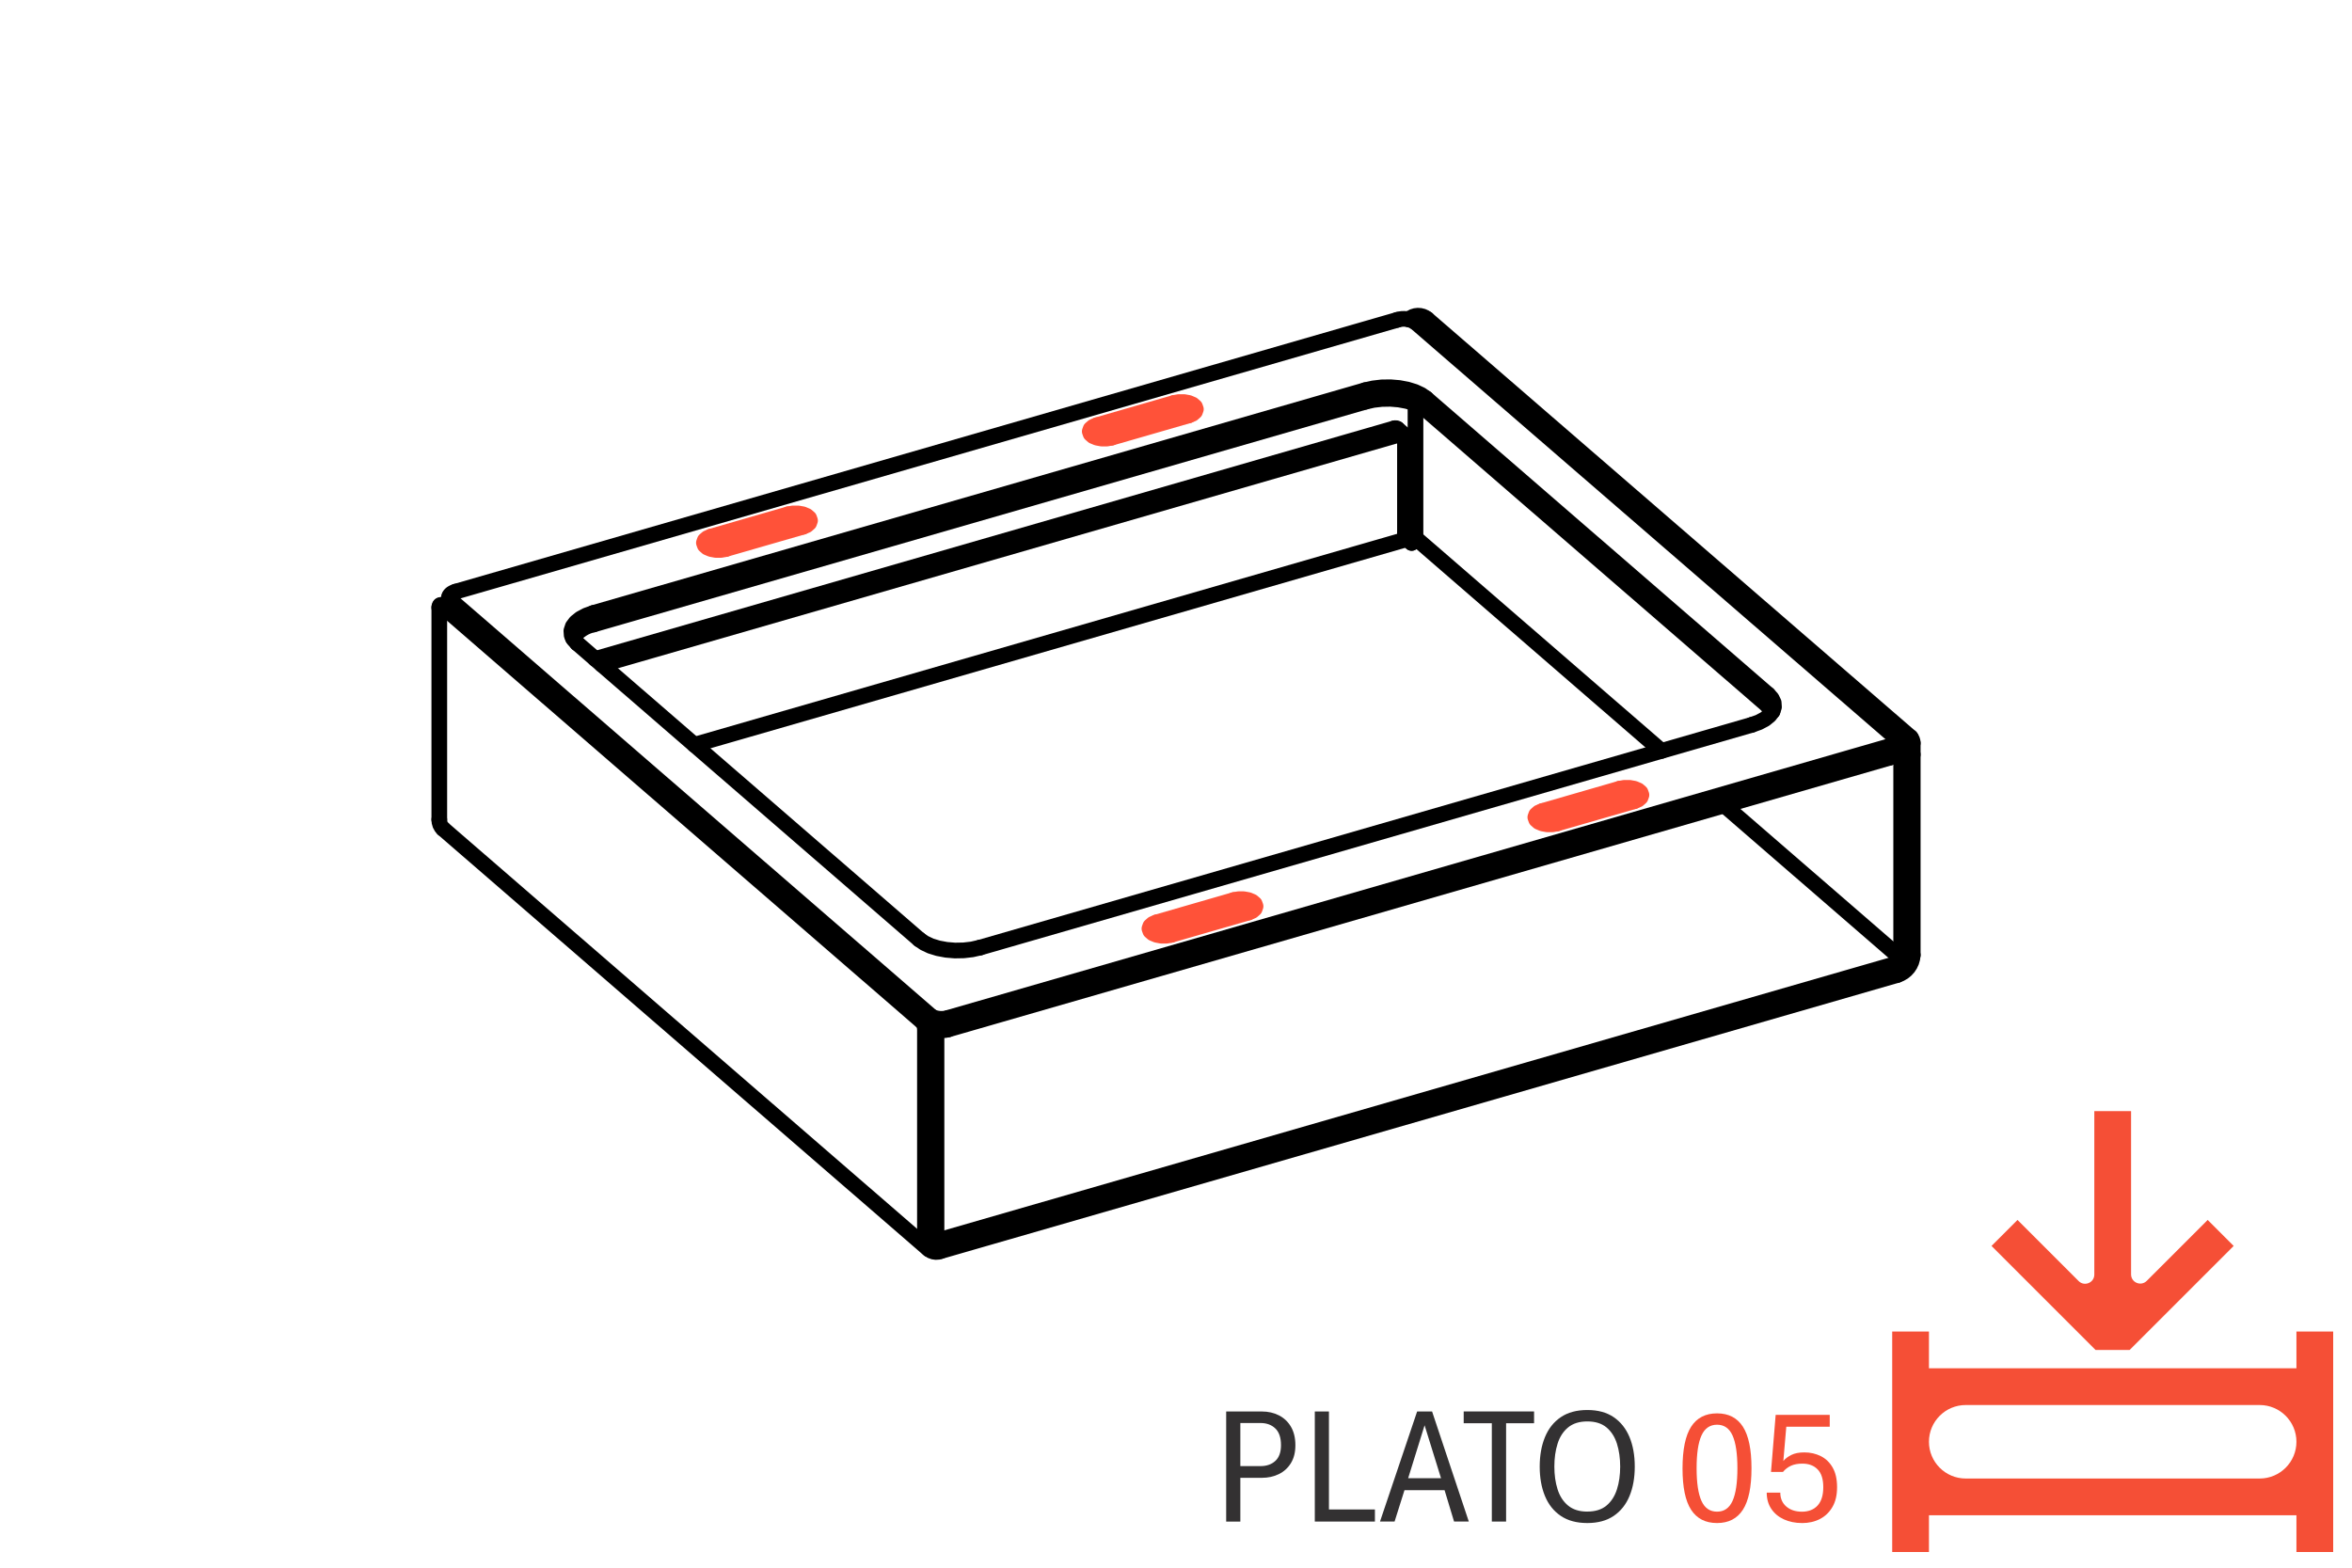
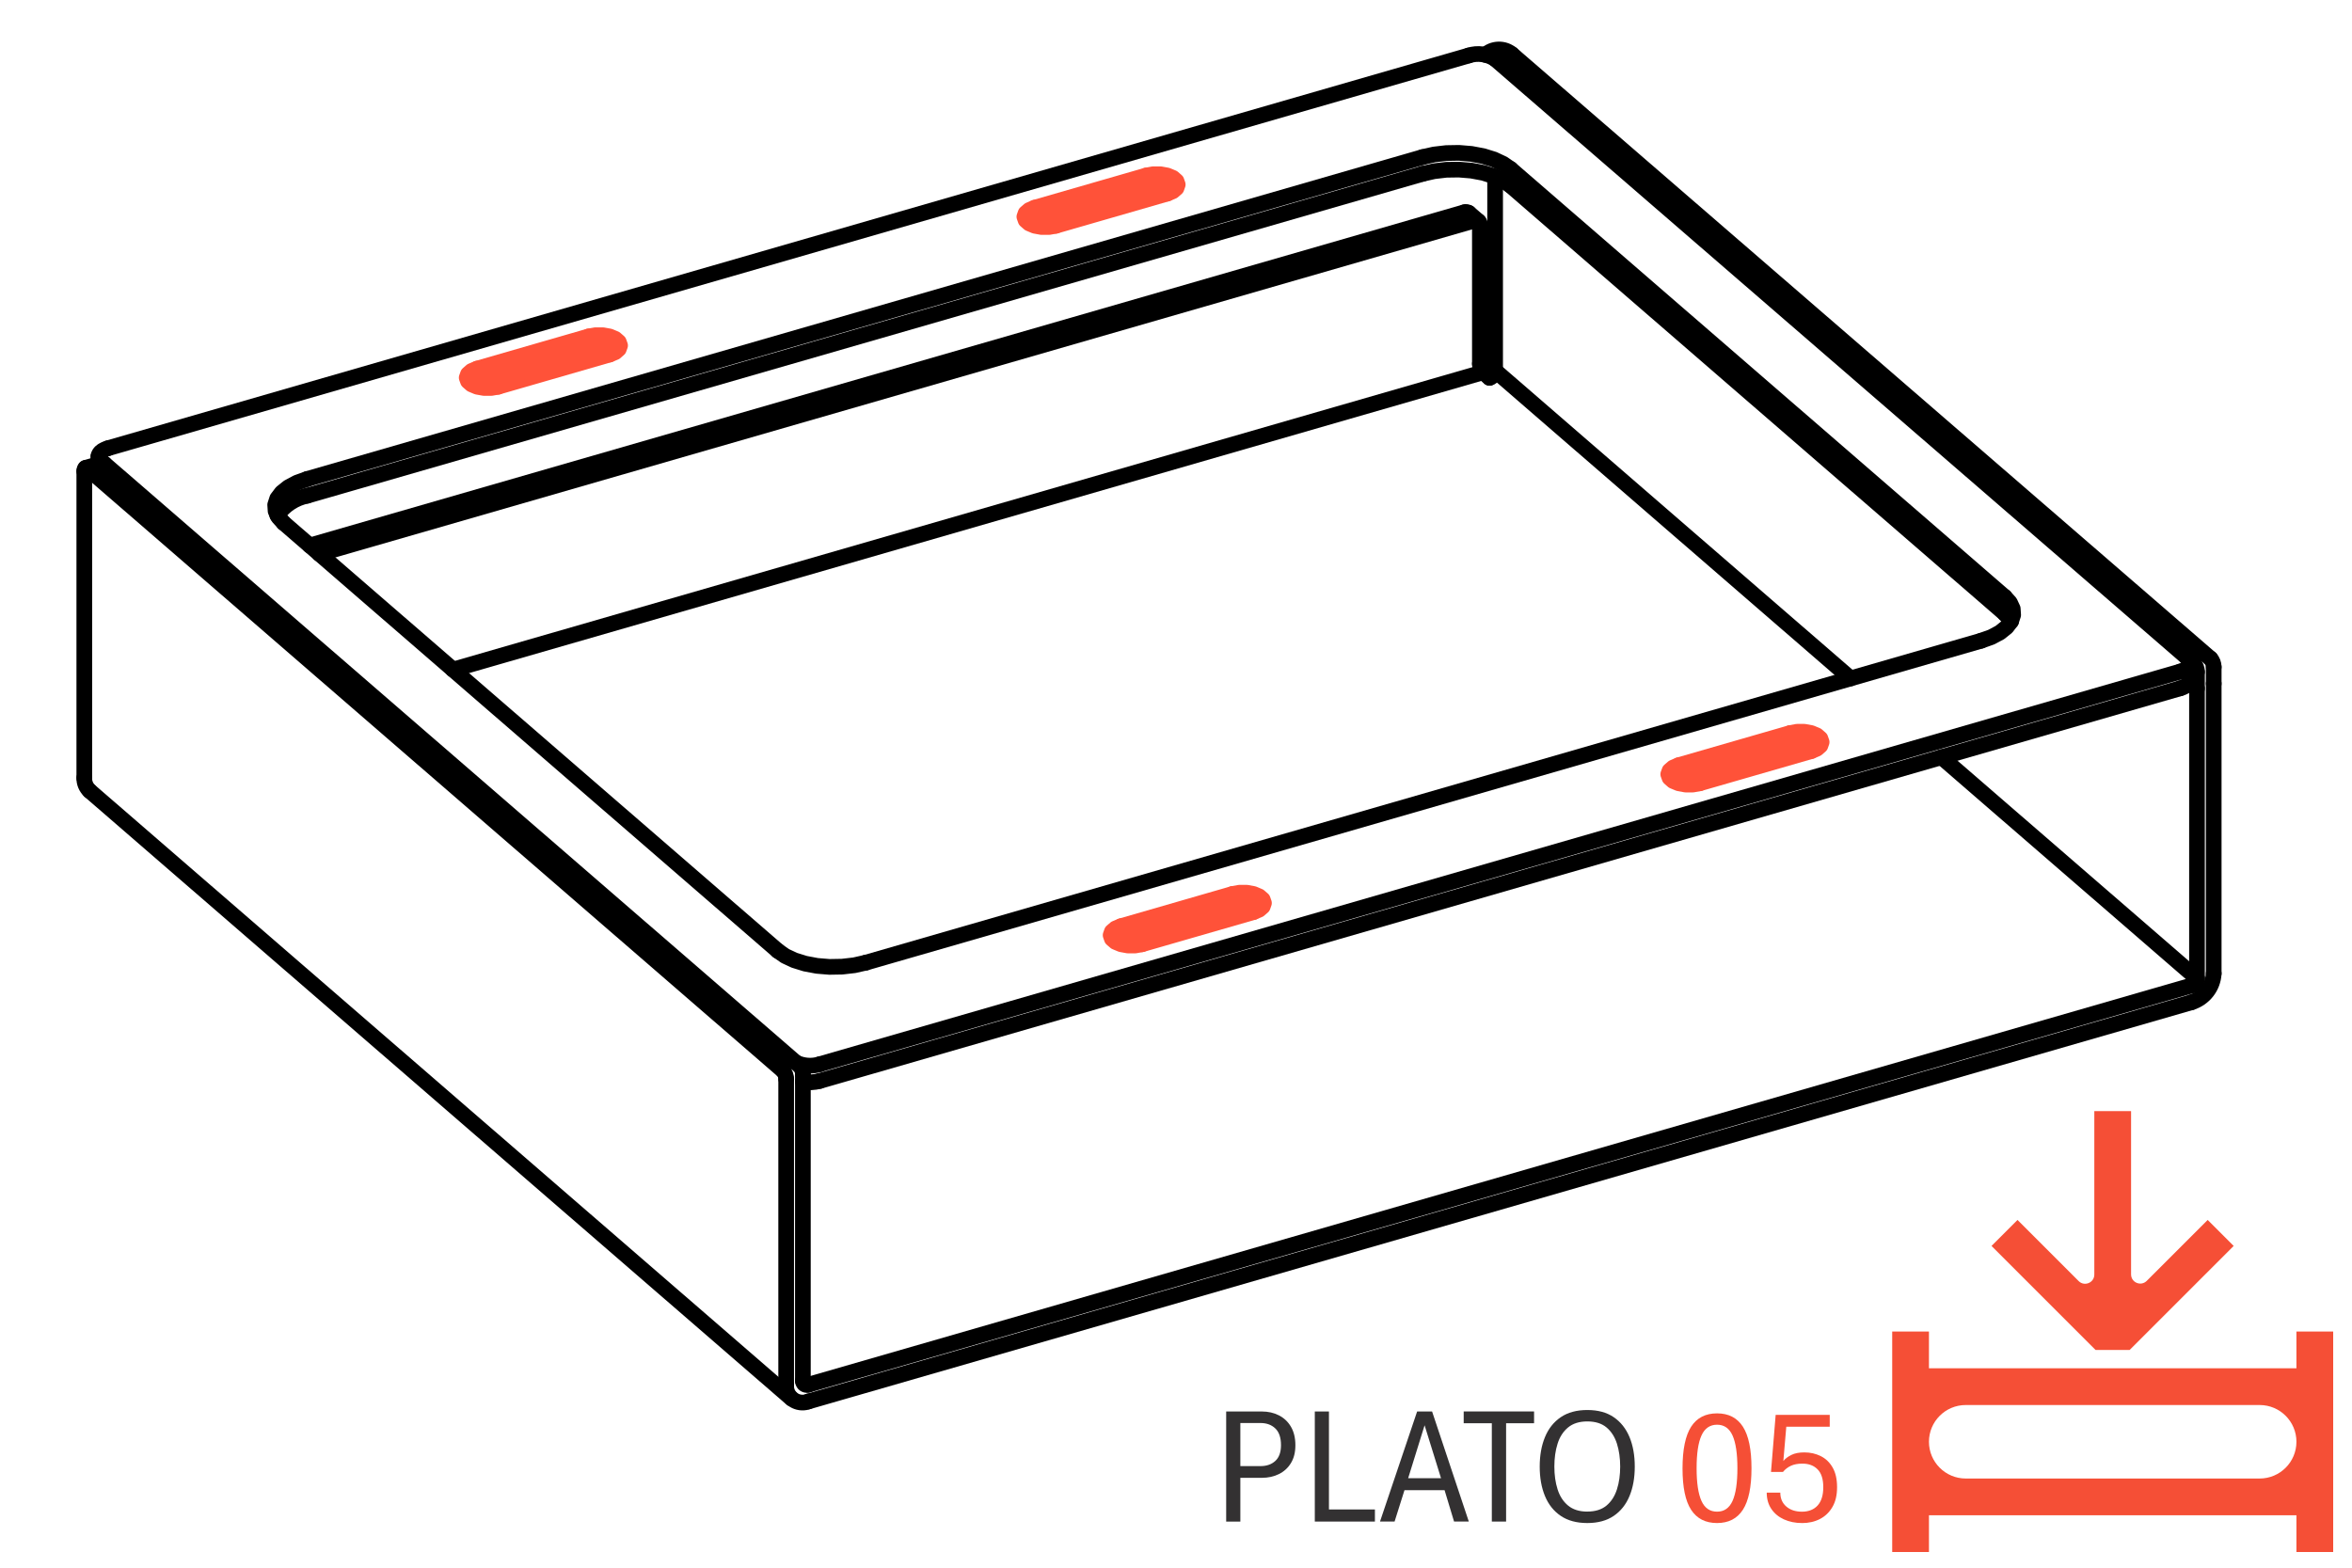
<svg xmlns="http://www.w3.org/2000/svg" id="katman_1" width="750" height="500" version="1.1" viewBox="0 0 750 500">
  <defs>
    <style>
      .st0 {
        fill: #f54f36;
      }

      .st1 {
        stroke: #000;
      }

      .st1, .st2 {
        fill: none;
        stroke-linecap: round;
        stroke-linejoin: round;
        stroke-width: 5px;
      }

      .st2 {
        stroke: #ff5239;
      }

      .st3 {
        fill: #333132;
      }

      .st4 {
        fill: #ff5239;
        fill-rule: evenodd;
      }
    </style>
  </defs>
  <g>
    <g id="LINE">
-       <line class="st1" x1="604.68" y1="239.83" x2="604.68" y2="236.13" />
+       <line class="st1" x1="698.31" y1="216.85" x2="698.31" y2="211.52" />
    </g>
    <g id="LINE1" data-name="LINE">
-       <line class="st1" x1="143.2" y1="190.53" x2="143.2" y2="192.21" />
+       <line class="st1" x1="31.39" y1="145.61" x2="31.39" y2="148.04" />
    </g>
    <g id="LINE2" data-name="LINE">
-       <line class="st1" x1="141.28" y1="264.32" x2="296.14" y2="398.43" />
+       <line class="st1" x1="28.61" y1="252.25" x2="252.42" y2="446.07" />
    </g>
    <g id="LINE3" data-name="LINE">
-       <line class="st1" x1="144.08" y1="191.95" x2="140.39" y2="193.02" />
+       <line class="st1" x1="32.67" y1="147.67" x2="27.33" y2="149.21" />
    </g>
    <g id="LINE4" data-name="LINE">
-       <line class="st1" x1="447.71" y1="138.61" x2="445.58" y2="136.76" />
+       <line class="st1" x1="471.46" y1="70.57" x2="468.38" y2="67.91" />
    </g>
    <g id="LWPOLYLINE">
-       <polyline class="st1" points="604.11 235.07 604.45 235.45 604.64 235.86 604.67 236.27 604.53 236.69 604.24 237.08 603.8 237.43 603.22 237.74 602.55 237.98" />
+       <polyline class="st1" points="697.49 209.98 697.98 210.53 698.26 211.12 698.3 211.72 698.1 212.32 697.68 212.88 697.04 213.39 696.21 213.83 695.23 214.19" />
    </g>
    <g id="LINE5" data-name="LINE">
-       <line class="st1" x1="602.55" y1="237.98" x2="302.32" y2="324.65" />
+       <line class="st1" x1="695.23" y1="214.19" x2="261.36" y2="339.44" />
    </g>
    <g id="ARC">
-       <path class="st1" d="M297.12,324.28c1.63.75,3.48.88,5.21.37" />
+       <path class="st1" d="M253.83,338.9c2.36,1.09,5.04,1.28,7.53.54" />
    </g>
    <g id="LINE6" data-name="LINE">
-       <line class="st1" x1="144.17" y1="191.94" x2="143.77" y2="191.6" />
+       <line class="st1" x1="32.79" y1="147.65" x2="32.21" y2="147.15" />
    </g>
    <g id="LWPOLYLINE1" data-name="LWPOLYLINE">
-       <polyline class="st1" points="143.77 191.6 143.42 191.22 143.23 190.81 143.21 190.39 143.34 189.98 143.64 189.59 144.08 189.23 144.65 188.93 145.33 188.69" />
+       <polyline class="st1" points="32.21 147.15 31.72 146.6 31.44 146.02 31.4 145.41 31.6 144.82 32.02 144.25 32.66 143.74 33.49 143.3 34.47 142.95" />
    </g>
    <g id="LINE7" data-name="LINE">
-       <line class="st1" x1="145.33" y1="188.69" x2="445.55" y2="102.02" />
+       <line class="st1" x1="34.47" y1="142.95" x2="468.35" y2="17.7" />
    </g>
    <g id="ARC1" data-name="ARC">
-       <path class="st1" d="M451.37,102.8c-1.73-1.12-3.86-1.4-5.82-.78" />
+       <path class="st1" d="M476.76,18.82c-2.5-1.61-5.58-2.03-8.41-1.13" />
    </g>
    <g id="LINE8" data-name="LINE">
-       <line class="st1" x1="451.37" y1="102.8" x2="605.53" y2="236.18" />
+       <line class="st1" x1="476.76" y1="18.82" x2="699.54" y2="211.58" />
    </g>
    <g id="LINE9" data-name="LINE">
-       <line class="st1" x1="312.52" y1="302.22" x2="558.6" y2="231.18" />
+       <line class="st1" x1="276.09" y1="307.03" x2="631.73" y2="204.36" />
    </g>
    <g id="LWPOLYLINE2" data-name="LWPOLYLINE">
-       <polyline class="st1" points="558.6 231.18 560.87 230.37 562.77 229.36 564.24 228.17 565.22 226.87 565.68 225.5 565.59 224.1 564.95 222.75 563.8 221.48" />
+       <polyline class="st1" points="631.73 204.36 635 203.19 637.75 201.72 639.88 200.01 641.3 198.13 641.95 196.14 641.82 194.13 640.91 192.17 639.24 190.34" />
    </g>
    <g id="LINE10" data-name="LINE">
-       <line class="st1" x1="563.8" y1="221.48" x2="454.76" y2="127.05" />
+       <line class="st1" x1="639.24" y1="190.34" x2="481.66" y2="53.86" />
    </g>
    <g id="LWPOLYLINE3" data-name="LWPOLYLINE">
-       <polyline class="st1" points="454.76 127.05 453.14 125.91 451.11 124.96 448.74 124.23 446.13 123.74 443.39 123.51 440.6 123.55 437.89 123.87 435.35 124.44" />
+       <polyline class="st1" points="481.66 53.86 479.31 52.23 476.37 50.85 472.96 49.79 469.19 49.08 465.22 48.75 461.19 48.82 457.27 49.28 453.61 50.11" />
    </g>
    <g id="LINE11" data-name="LINE">
-       <line class="st1" x1="435.35" y1="124.44" x2="189.27" y2="195.48" />
+       <line class="st1" x1="453.61" y1="50.11" x2="97.97" y2="152.77" />
    </g>
    <g id="LWPOLYLINE4" data-name="LWPOLYLINE">
-       <polyline class="st1" points="189.27 195.48 187.01 196.29 185.1 197.31 183.63 198.49 182.65 199.8 182.2 201.17 182.29 202.56 182.92 203.92 184.07 205.19" />
+       <polyline class="st1" points="97.97 152.77 94.7 153.94 91.95 155.41 89.82 157.12 88.4 159 87.75 160.99 87.88 163 88.79 164.96 90.46 166.79" />
    </g>
    <g id="LINE12" data-name="LINE">
-       <line class="st1" x1="184.07" y1="205.19" x2="293.11" y2="299.62" />
+       <line class="st1" x1="90.46" y1="166.79" x2="248.04" y2="303.27" />
    </g>
    <g id="LWPOLYLINE5" data-name="LWPOLYLINE">
-       <polyline class="st1" points="293.11 299.62 294.74 300.75 296.77 301.71 299.13 302.44 301.74 302.93 304.49 303.16 307.27 303.11 309.98 302.8 312.52 302.22" />
+       <polyline class="st1" points="248.04 303.27 250.39 304.91 253.33 306.28 256.74 307.34 260.51 308.05 264.48 308.38 268.51 308.31 272.43 307.86 276.09 307.03" />
    </g>
    <g id="ARC2" data-name="ARC">
-       <path class="st1" d="M298.63,328.48c1.22.24,2.49.19,3.69-.14" />
+       <path class="st1" d="M256.02,344.97c1.77.35,3.6.28,5.33-.2" />
    </g>
    <g id="LINE13" data-name="LINE">
-       <line class="st1" x1="602.55" y1="241.67" x2="302.32" y2="328.34" />
+       <line class="st1" x1="695.23" y1="219.52" x2="261.36" y2="344.77" />
    </g>
    <g id="LWPOLYLINE6" data-name="LWPOLYLINE">
-       <polyline class="st1" points="604.68 239.83 604.67 239.97 604.53 240.38 604.24 240.77 603.8 241.12 603.22 241.43 602.55 241.67" />
+       <polyline class="st1" points="698.31 216.85 698.3 217.06 698.1 217.65 697.68 218.22 697.04 218.73 696.21 219.17 695.23 219.52" />
    </g>
    <g id="LWPOLYLINE7" data-name="LWPOLYLINE">
-       <polyline class="st1" points="563.8 225.17 564.95 226.44 565.22 226.88" />
+       <polyline class="st1" points="639.24 195.67 640.91 197.51 641.29 198.14" />
    </g>
    <g id="LINE14" data-name="LINE">
-       <line class="st1" x1="454.76" y1="130.74" x2="563.8" y2="225.17" />
+       <line class="st1" x1="481.66" y1="59.2" x2="639.24" y2="195.67" />
    </g>
    <g id="ARC3" data-name="ARC">
-       <path class="st1" d="M189.27,199.17c-2.67.54-5.04,2.08-6.62,4.31" />
+       <path class="st1" d="M97.97,158.1c-3.86.78-7.28,3.01-9.56,6.22" />
    </g>
    <g id="LINE15" data-name="LINE">
-       <line class="st1" x1="189.27" y1="199.17" x2="435.35" y2="128.14" />
+       <line class="st1" x1="97.97" y1="158.1" x2="453.61" y2="55.44" />
    </g>
    <g id="LWPOLYLINE8" data-name="LWPOLYLINE">
-       <polyline class="st1" points="435.35 128.14 437.89 127.56 440.6 127.25 443.39 127.2 446.13 127.43 448.74 127.92 451.11 128.65 453.14 129.6 454.76 130.74" />
+       <polyline class="st1" points="453.61 55.44 457.27 54.61 461.19 54.15 465.22 54.09 469.19 54.42 472.96 55.12 476.37 56.19 479.31 57.56 481.66 59.2" />
    </g>
    <g id="ARC4" data-name="ARC">
-       <path class="st1" d="M294.94,327.89c0-.68-.25-1.34-.71-1.85" />
+       <path class="st1" d="M250.69,344.12c0-.99-.36-1.94-1.03-2.67" />
    </g>
    <g id="LINE16" data-name="LINE">
-       <line class="st1" x1="294.94" y1="395.56" x2="294.94" y2="327.89" />
+       <line class="st1" x1="250.69" y1="441.92" x2="250.69" y2="344.12" />
    </g>
    <g id="LINE17" data-name="LINE">
-       <line class="st1" x1="140.08" y1="193.77" x2="140.08" y2="261.44" />
+       <line class="st1" x1="26.88" y1="150.29" x2="26.88" y2="248.09" />
    </g>
    <g id="LWPOLYLINE9" data-name="LWPOLYLINE">
-       <polyline class="st1" points="140.79 193.15 140.65 193.06 140.51 193.01 140.39 193.02 140.28 193.08 140.19 193.19 140.13 193.34 140.09 193.54 140.08 193.77" />
+       <polyline class="st1" points="27.9 149.4 27.7 149.26 27.51 149.2 27.33 149.21 27.18 149.29 27.05 149.45 26.95 149.68 26.9 149.96 26.88 150.29" />
    </g>
    <g id="LINE18" data-name="LINE">
-       <line class="st1" x1="140.79" y1="193.15" x2="294.23" y2="326.04" />
+       <line class="st1" x1="27.9" y1="149.4" x2="249.66" y2="341.45" />
    </g>
    <g id="ARC5" data-name="ARC">
-       <path class="st1" d="M298.63,326.82c0-.68-.25-1.34-.71-1.85" />
+       <path class="st1" d="M256.02,342.58c0-.99-.36-1.94-1.03-2.67" />
    </g>
    <g id="LINE19" data-name="LINE">
-       <line class="st1" x1="298.63" y1="394.49" x2="298.63" y2="326.82" />
+       <line class="st1" x1="256.02" y1="440.38" x2="256.02" y2="342.58" />
    </g>
    <g id="ARC6" data-name="ARC">
-       <path class="st1" d="M294.94,395.56c-.08,1.99,1.47,3.67,3.47,3.75.5.02.99-.06,1.46-.25" />
+       <path class="st1" d="M250.69,441.92c-.11,2.88,2.13,5.3,5.01,5.41.72.03,1.44-.09,2.1-.36" />
    </g>
    <g id="ARC7" data-name="ARC">
-       <path class="st1" d="M140.08,261.44c-.04,1.09.4,2.14,1.2,2.88" />
+       <path class="st1" d="M26.88,248.09c-.06,1.57.57,3.09,1.74,4.16" />
    </g>
    <g id="ARC8" data-name="ARC">
-       <path class="st1" d="M298.63,394.49c-.02.5.37.92.87.94.12,0,.25-.02.36-.06" />
+       <path class="st1" d="M256.02,440.38c-.03.72.53,1.33,1.25,1.35.18,0,.36-.02.53-.09" />
    </g>
    <g id="LINE20" data-name="LINE">
-       <line class="st1" x1="605.01" y1="307.28" x2="299.86" y2="395.37" />
+       <line class="st1" x1="698.79" y1="314.34" x2="257.8" y2="441.64" />
    </g>
    <g id="LINE21" data-name="LINE">
-       <line class="st1" x1="448.72" y1="171.93" x2="450.14" y2="173.16" />
+       <line class="st1" x1="472.92" y1="118.73" x2="474.98" y2="120.51" />
    </g>
    <g id="LINE22" data-name="LINE">
-       <line class="st1" x1="605.01" y1="310.97" x2="299.86" y2="399.06" />
+       <line class="st1" x1="698.79" y1="319.67" x2="257.8" y2="446.98" />
    </g>
    <g id="ARC9" data-name="ARC">
-       <path class="st1" d="M606.24,238.02c0-.68-.25-1.34-.71-1.85" />
+       <path class="st1" d="M700.57,214.25c0-.99-.36-1.94-1.03-2.67" />
    </g>
    <g id="LINE23" data-name="LINE">
-       <line class="st1" x1="606.24" y1="238.02" x2="606.24" y2="241.71" />
+       <line class="st1" x1="700.57" y1="214.25" x2="700.57" y2="219.58" />
    </g>
    <g id="LINE24" data-name="LINE">
-       <line class="st1" x1="606.24" y1="241.71" x2="606.24" y2="305.7" />
+       <line class="st1" x1="700.57" y1="219.58" x2="700.57" y2="312.05" />
    </g>
    <g id="LINE25" data-name="LINE">
-       <line class="st1" x1="451.37" y1="128.76" x2="451.37" y2="171.58" />
+       <line class="st1" x1="476.76" y1="56.34" x2="476.76" y2="118.22" />
    </g>
    <g id="ARC10" data-name="ARC">
-       <path class="st1" d="M609.93,236.96c0-.68-.25-1.34-.71-1.85" />
+       <path class="st1" d="M705.9,212.71c0-.99-.36-1.94-1.03-2.67" />
    </g>
    <g id="LINE26" data-name="LINE">
-       <line class="st1" x1="609.93" y1="236.96" x2="609.93" y2="240.65" />
+       <line class="st1" x1="705.9" y1="212.71" x2="705.9" y2="218.04" />
    </g>
    <g id="LINE27" data-name="LINE">
-       <line class="st1" x1="609.93" y1="240.65" x2="609.93" y2="304.63" />
+       <line class="st1" x1="705.9" y1="218.04" x2="705.9" y2="310.51" />
    </g>
    <g id="ARC11" data-name="ARC">
-       <path class="st1" d="M605.01,307.28c.7-.22,1.19-.85,1.23-1.59" />
+       <path class="st1" d="M698.79,314.34c1.02-.31,1.73-1.23,1.78-2.29" />
    </g>
    <g id="ARC12" data-name="ARC">
-       <path class="st1" d="M450.14,173.16c.7-.22,1.19-.85,1.23-1.59" />
+       <path class="st1" d="M474.98,120.51c1.02-.31,1.73-1.23,1.78-2.29" />
    </g>
    <g id="ARC13" data-name="ARC">
-       <path class="st1" d="M605.01,310.97c2.81-.87,4.78-3.4,4.92-6.34" />
+       <path class="st1" d="M698.79,319.67c4.06-1.26,6.9-4.92,7.11-9.17" />
    </g>
    <g id="LINE28" data-name="LINE">
-       <line class="st1" x1="144.48" y1="192.09" x2="297.92" y2="324.97" />
+       <line class="st1" x1="33.24" y1="147.86" x2="254.99" y2="339.91" />
    </g>
    <g id="ARC14" data-name="ARC">
-       <path class="st1" d="M144.48,192.09c-.1-.11-.25-.16-.39-.13" />
+       <path class="st1" d="M33.24,147.86c-.14-.16-.36-.23-.57-.19" />
    </g>
    <g id="LINE29" data-name="LINE">
-       <line class="st1" x1="191.95" y1="212.01" x2="446.78" y2="138.45" />
+       <line class="st1" x1="101.85" y1="176.66" x2="470.12" y2="70.35" />
    </g>
    <g id="ARC15" data-name="ARC">
-       <path class="st1" d="M448.01,139.33c.02-.5-.37-.92-.87-.94-.12,0-.25.02-.36.06" />
+       <path class="st1" d="M471.9,71.61c.03-.72-.53-1.33-1.25-1.35-.18,0-.36.02-.53.09" />
    </g>
    <g id="LINE30" data-name="LINE">
-       <line class="st1" x1="448.01" y1="139.33" x2="448.01" y2="170.09" />
+       <line class="st1" x1="471.9" y1="71.61" x2="471.9" y2="116.07" />
    </g>
    <g id="LINE31" data-name="LINE">
-       <line class="st1" x1="189.82" y1="210.17" x2="444.65" y2="136.61" />
+       <line class="st1" x1="98.77" y1="173.99" x2="467.04" y2="67.68" />
    </g>
    <g id="ARC16" data-name="ARC">
-       <path class="st1" d="M448.01,170.09c0,.68.25,1.34.71,1.85" />
+       <path class="st1" d="M471.9,116.07c0,.99.36,1.94,1.03,2.67" />
    </g>
    <g id="ARC17" data-name="ARC">
-       <path class="st1" d="M445.58,136.76c-.26-.21-.61-.27-.93-.16" />
+       <path class="st1" d="M468.38,67.91c-.38-.3-.89-.39-1.34-.23" />
    </g>
    <g id="LINE32" data-name="LINE">
-       <line class="st1" x1="221.43" y1="237.54" x2="448.72" y2="171.93" />
+       <line class="st1" x1="144.45" y1="213.56" x2="472.92" y2="118.73" />
    </g>
    <g id="LINE33" data-name="LINE">
-       <line class="st1" x1="606.24" y1="305.7" x2="549.87" y2="256.88" />
+       <line class="st1" x1="700.57" y1="312.05" x2="619.1" y2="241.5" />
    </g>
    <g id="LINE34" data-name="LINE">
-       <line class="st1" x1="529.8" y1="239.5" x2="451.37" y2="171.58" />
+       <line class="st1" x1="590.1" y1="216.38" x2="476.76" y2="118.22" />
    </g>
    <g id="LINE35" data-name="LINE">
-       <line class="st1" x1="455.06" y1="101.73" x2="609.22" y2="235.11" />
+       <line class="st1" x1="482.09" y1="17.28" x2="704.87" y2="210.04" />
    </g>
    <g id="ARC18" data-name="ARC">
-       <path class="st1" d="M455.06,101.73c-1.69-1.45-4.21-1.38-5.82.15" />
+       <path class="st1" d="M482.09,17.28c-2.45-2.09-6.08-1.99-8.41.22" />
    </g>
    <g id="LWPOLYLINE10" data-name="LWPOLYLINE">
-       <polyline class="st2" points="349.81 135.6 348.58 136.12 347.78 136.81 347.5 137.6 347.78 138.39 348.58 139.09 349.81 139.6 351.32 139.88 352.92 139.88 354.43 139.6" />
+       <polyline class="st2" points="329.98 66.23 328.21 66.98 327.05 67.98 326.65 69.12 327.05 70.26 328.21 71.27 329.98 72.01 332.16 72.41 334.48 72.41 336.66 72.01" />
    </g>
    <g id="LINE36" data-name="LINE">
-       <line class="st2" x1="354.43" y1="139.6" x2="379.03" y2="132.5" />
+       <line class="st2" x1="336.66" y1="72.01" x2="372.21" y2="61.75" />
    </g>
    <g id="LWPOLYLINE11" data-name="LWPOLYLINE">
-       <polyline class="st2" points="379.03 132.5 380.26 131.99 381.06 131.29 381.34 130.5 381.06 129.71 380.26 129.02 379.03 128.5 377.53 128.23 375.92 128.23 374.42 128.5" />
+       <polyline class="st2" points="372.21 61.75 373.99 61 375.15 60 375.55 58.86 375.15 57.72 373.99 56.71 372.21 55.97 370.04 55.57 367.72 55.57 365.54 55.97" />
    </g>
    <g id="LINE37" data-name="LINE">
-       <line class="st2" x1="374.42" y1="128.5" x2="349.81" y2="135.6" />
+       <line class="st2" x1="365.54" y1="55.97" x2="329.98" y2="66.23" />
    </g>
    <g id="LINE38" data-name="LINE">
-       <line class="st2" x1="373.46" y1="298.16" x2="398.06" y2="291.06" />
+       <line class="st2" x1="364.16" y1="301.16" x2="399.72" y2="290.9" />
    </g>
    <g id="LWPOLYLINE12" data-name="LWPOLYLINE">
-       <polyline class="st2" points="398.06 291.06 399.29 290.55 400.09 289.85 400.37 289.06 400.09 288.27 399.29 287.58 398.06 287.06 396.56 286.79 394.95 286.79 393.45 287.06" />
+       <polyline class="st2" points="399.72 290.9 401.49 290.15 402.65 289.15 403.05 288.01 402.65 286.87 401.49 285.87 399.72 285.12 397.54 284.72 395.22 284.72 393.04 285.12" />
    </g>
    <g id="LINE39" data-name="LINE">
-       <line class="st2" x1="393.45" y1="287.06" x2="368.84" y2="294.17" />
+       <line class="st2" x1="393.04" y1="285.12" x2="357.49" y2="295.39" />
    </g>
    <g id="LWPOLYLINE13" data-name="LWPOLYLINE">
-       <polyline class="st2" points="368.84 294.17 367.61 294.68 366.81 295.38 366.53 296.17 366.81 296.96 367.61 297.65 368.84 298.16 370.35 298.44 371.95 298.44 373.46 298.16" />
+       <polyline class="st2" points="357.49 295.39 355.71 296.13 354.55 297.13 354.15 298.27 354.55 299.42 355.71 300.42 357.49 301.16 359.66 301.56 361.98 301.56 364.16 301.16" />
    </g>
    <g id="LWPOLYLINE14" data-name="LWPOLYLINE">
-       <polyline class="st2" points="491.89 258.65 490.66 259.16 489.86 259.86 489.58 260.65 489.86 261.43 490.66 262.13 491.89 262.64 493.39 262.92 495 262.92 496.5 262.64" />
+       <polyline class="st2" points="535.31 244.05 533.53 244.8 532.38 245.8 531.97 246.94 532.38 248.08 533.53 249.09 535.31 249.83 537.49 250.23 539.81 250.23 541.98 249.83" />
    </g>
    <g id="LINE40" data-name="LINE">
-       <line class="st2" x1="496.5" y1="262.64" x2="521.11" y2="255.54" />
+       <line class="st2" x1="541.98" y1="249.83" x2="577.54" y2="239.57" />
    </g>
    <g id="LWPOLYLINE15" data-name="LWPOLYLINE">
-       <polyline class="st2" points="521.11 255.54 522.34 255.03 523.14 254.33 523.42 253.54 523.14 252.75 522.34 252.06 521.11 251.54 519.6 251.27 518 251.27 516.49 251.54" />
+       <polyline class="st2" points="577.54 239.57 579.32 238.82 580.48 237.82 580.88 236.68 580.48 235.54 579.32 234.53 577.54 233.79 575.36 233.39 573.05 233.39 570.87 233.79" />
    </g>
    <g id="LINE41" data-name="LINE">
-       <line class="st2" x1="516.49" y1="251.54" x2="491.89" y2="258.65" />
+       <line class="st2" x1="570.87" y1="233.79" x2="535.31" y2="244.05" />
    </g>
    <g id="LINE42" data-name="LINE">
-       <line class="st2" x1="231.38" y1="175.12" x2="255.99" y2="168.02" />
+       <line class="st2" x1="158.83" y1="123.35" x2="194.39" y2="113.08" />
    </g>
    <g id="LWPOLYLINE16" data-name="LWPOLYLINE">
-       <polyline class="st2" points="255.99 168.02 257.22 167.51 258.02 166.81 258.3 166.02 258.02 165.23 257.22 164.54 255.99 164.02 254.48 163.75 252.88 163.75 251.37 164.02" />
+       <polyline class="st2" points="194.39 113.08 196.17 112.34 197.32 111.33 197.73 110.19 197.32 109.05 196.17 108.05 194.39 107.3 192.21 106.91 189.9 106.91 187.72 107.3" />
    </g>
    <g id="LINE43" data-name="LINE">
-       <line class="st2" x1="251.37" y1="164.02" x2="226.77" y2="171.12" />
+       <line class="st2" x1="187.72" y1="107.3" x2="152.16" y2="117.57" />
    </g>
    <g id="LWPOLYLINE17" data-name="LWPOLYLINE">
-       <polyline class="st2" points="226.77 171.12 225.54 171.64 224.74 172.33 224.46 173.12 224.74 173.91 225.54 174.61 226.77 175.12 228.27 175.4 229.88 175.4 231.38 175.12" />
+       <polyline class="st2" points="152.16 117.57 150.38 118.31 149.23 119.32 148.82 120.46 149.23 121.6 150.38 122.6 152.16 123.35 154.34 123.74 156.65 123.74 158.83 123.35" />
    </g>
    <g id="HATCH">
-       <path class="st4" d="M368.84,294.17l-1.23.52-.8.69-.28.79.28.79.8.69,1.23.52,1.51.27h1.6l1.51-.27,24.6-7.1,1.23-.52.8-.69.28-.79-.28-.79-.8-.69-1.23-.52-1.51-.27h-1.6l-1.51.27-24.6,7.1M516.49,251.54l-24.6,7.1-1.23.52-.8.69-.28.79.28.79.8.69,1.23.52,1.51.27h1.6l1.51-.27,24.6-7.1,1.23-.52.8-.69.28-.79-.28-.79-.8-.69-1.23-.52-1.51-.27h-1.6l-1.51.27M374.42,128.5l-24.6,7.1-1.23.52-.8.69-.28.79.28.79.8.69,1.23.52,1.51.27h1.6l1.51-.27,24.6-7.1,1.23-.52.8-.69.28-.79-.28-.79-.8-.69-1.23-.52-1.51-.27h-1.6l-1.51.27M226.77,171.12l-1.23.52-.8.69-.28.79.28.79.8.69,1.23.52,1.51.27h1.6l1.51-.27,24.6-7.1,1.23-.52.8-.69.28-.79-.28-.79-.8-.69-1.23-.52-1.51-.27h-1.6l-1.51.27-24.6,7.1Z" />
+       <path class="st4" d="M357.49,295.39l-1.78.74-1.16,1-.4,1.14.4,1.14,1.16,1,1.78.74,2.18.4h2.32l2.18-.4,35.56-10.26,1.78-.74,1.16-1,.4-1.14-.4-1.14-1.16-1-1.78-.74-2.18-.4h-2.32l-2.18.4-35.56,10.26M570.87,233.79l-35.56,10.26-1.78.74-1.16,1-.4,1.14.4,1.14,1.16,1,1.78.74,2.18.4h2.32l2.18-.4,35.56-10.26,1.78-.74,1.16-1,.4-1.14-.4-1.14-1.16-1-1.78-.74-2.18-.4h-2.32l-2.18.4M365.54,55.97l-35.56,10.26-1.78.74-1.16,1-.4,1.14.4,1.14,1.16,1,1.78.74,2.18.4h2.32l2.18-.4,35.56-10.26,1.78-.74,1.16-1,.4-1.14-.4-1.14-1.16-1-1.78-.74-2.18-.4h-2.32l-2.18.4M152.16,117.57l-1.78.74-1.16,1-.4,1.14.4,1.14,1.16,1,1.78.74,2.18.4h2.32l2.18-.4,35.56-10.26,1.78-.74,1.16-1,.4-1.14-.4-1.14-1.16-1-1.78-.74-2.18-.4h-2.32l-2.18.4-35.56,10.26Z" />
    </g>
  </g>
  <g>
    <path class="st0" d="M679.1,430.55l33.17-33.17-8.29-8.29-19.43,19.43c-1.85,1.85-5,.54-5-2.07v-52.07h-11.72v52.13c0,2.61-3.16,3.92-5,2.07l-19.49-19.49-8.29,8.29,33.17,33.17h10.87Z" />
    <path class="st0" d="M732.28,424.69v11.72h-117.18v-11.72h-11.72v70.31h11.72v-11.72h117.18v11.72h11.72v-70.31h-11.72ZM720.56,471.56h-93.74c-6.47,0-11.72-5.25-11.72-11.72s5.25-11.72,11.72-11.72h93.74c6.47,0,11.72,5.25,11.72,11.72s-5.25,11.72-11.72,11.72Z" />
  </g>
  <g>
    <path class="st3" d="M391,485.29v-35.11h11.35c2.03,0,3.86.41,5.48,1.24,1.62.83,2.9,2.04,3.83,3.64.94,1.6,1.41,3.56,1.41,5.87s-.47,4.14-1.41,5.69c-.94,1.55-2.22,2.72-3.83,3.52-1.62.8-3.44,1.2-5.48,1.2h-6.83v13.96h-4.51ZM395.52,467.6h6.44c1.95,0,3.52-.55,4.72-1.66,1.2-1.1,1.8-2.78,1.8-5.02,0-2.4-.6-4.18-1.81-5.33-1.21-1.16-2.78-1.73-4.71-1.73h-6.44v13.75Z" />
    <path class="st3" d="M419.26,485.29v-35.11h4.51v31.25h14.66v3.86h-19.17Z" />
    <path class="st3" d="M440.05,485.29l11.84-35.11h4.77l11.71,35.11h-4.7l-3.03-10.02h-12.78l-3.16,10.02h-4.67ZM449.02,471.46h10.49l-5.24-16.88-5.24,16.88Z" />
    <path class="st3" d="M475.71,485.29v-31.36h-8.97v-3.76h22.44v3.76h-8.92v31.36h-4.54Z" />
    <path class="st3" d="M506.16,485.76c-3.39,0-6.21-.76-8.45-2.27-2.24-1.51-3.93-3.62-5.05-6.33-1.12-2.7-1.68-5.84-1.68-9.4s.56-6.7,1.68-9.42c1.12-2.71,2.8-4.83,5.05-6.35,2.24-1.52,5.06-2.28,8.45-2.28s6.18.76,8.41,2.28c2.23,1.52,3.91,3.64,5.04,6.34,1.12,2.7,1.68,5.85,1.68,9.43s-.56,6.7-1.68,9.4c-1.12,2.7-2.8,4.81-5.04,6.33-2.23,1.51-5.04,2.27-8.41,2.27ZM506.16,482.1c2.54,0,4.57-.63,6.1-1.9,1.53-1.27,2.64-2.99,3.34-5.17.7-2.17,1.04-4.6,1.04-7.28s-.35-5.13-1.04-7.32c-.7-2.18-1.81-3.91-3.34-5.18-1.53-1.27-3.57-1.9-6.1-1.9s-4.58.64-6.13,1.92-2.67,3-3.35,5.18c-.69,2.17-1.03,4.61-1.03,7.3s.34,5.1,1.03,7.27c.69,2.17,1.8,3.89,3.35,5.17s3.59,1.92,6.13,1.92Z" />
    <path class="st0" d="M547.53,485.76c-3.67,0-6.42-1.4-8.26-4.21-1.84-2.81-2.75-7.21-2.75-13.21s.92-10.47,2.75-13.31c1.83-2.83,4.59-4.25,8.26-4.25s6.42,1.42,8.24,4.25c1.83,2.83,2.74,7.25,2.74,13.25s-.91,10.41-2.74,13.24-4.57,4.24-8.24,4.24ZM547.53,482.13c2.26,0,3.91-1.14,4.94-3.43,1.03-2.29,1.55-5.76,1.55-10.42s-.52-8.14-1.55-10.44c-1.03-2.3-2.68-3.44-4.94-3.44s-3.94,1.15-4.97,3.44c-1.04,2.3-1.55,5.77-1.55,10.44s.52,8.14,1.55,10.42c1.03,2.29,2.69,3.43,4.97,3.43Z" />
    <path class="st0" d="M574.61,485.76c-2.12,0-4.04-.39-5.74-1.16-1.7-.77-3.05-1.89-4.03-3.34-.98-1.45-1.47-3.19-1.47-5.2h4.33c0,1.86.64,3.34,1.92,4.44s2.94,1.64,5,1.64,3.78-.66,4.98-1.98c1.2-1.32,1.8-3.27,1.8-5.84s-.6-4.45-1.8-5.67c-1.2-1.23-2.82-1.84-4.85-1.84-1.46,0-2.69.23-3.69.7-1,.47-1.84,1.12-2.52,1.96h-3.81l1.49-18.21h17.24v3.78h-13.85l-.94,10.93c.59-.73,1.44-1.37,2.53-1.92s2.49-.82,4.17-.82c1.91,0,3.66.4,5.24,1.19s2.84,2,3.78,3.64c.94,1.63,1.41,3.72,1.41,6.26s-.48,4.58-1.45,6.27-2.29,2.98-3.97,3.86c-1.68.88-3.6,1.32-5.78,1.32Z" />
  </g>
</svg>
